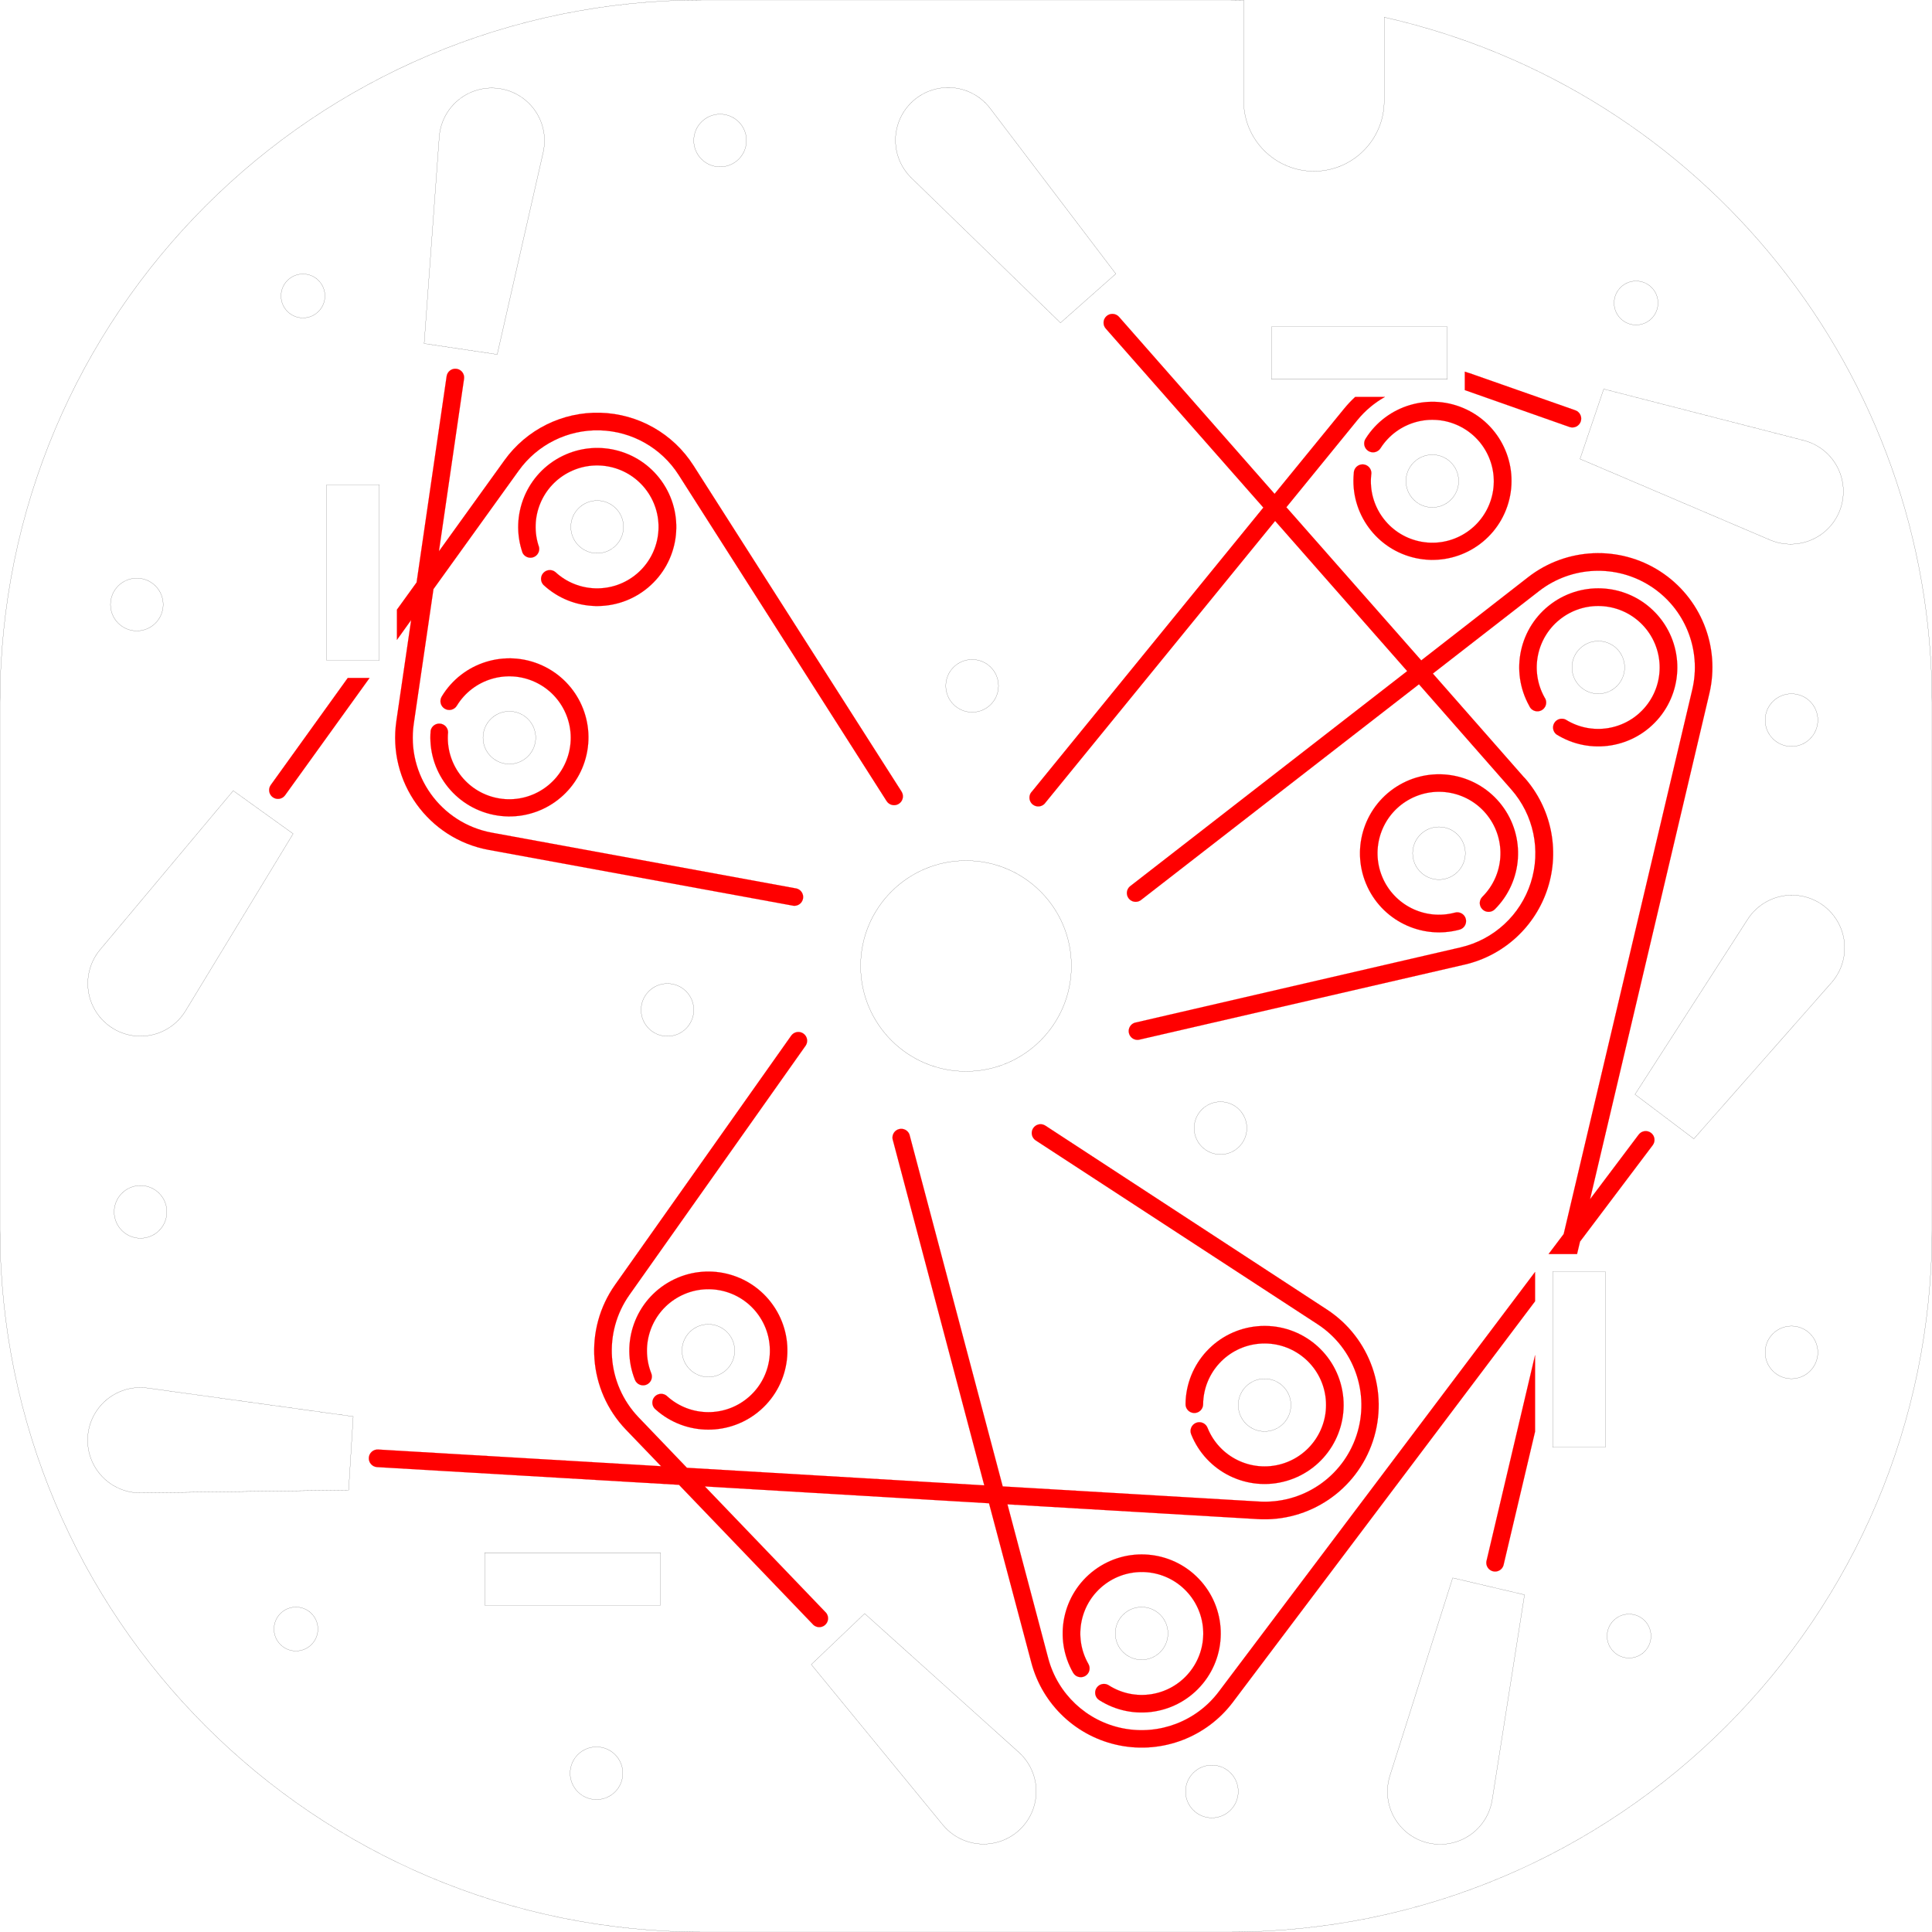
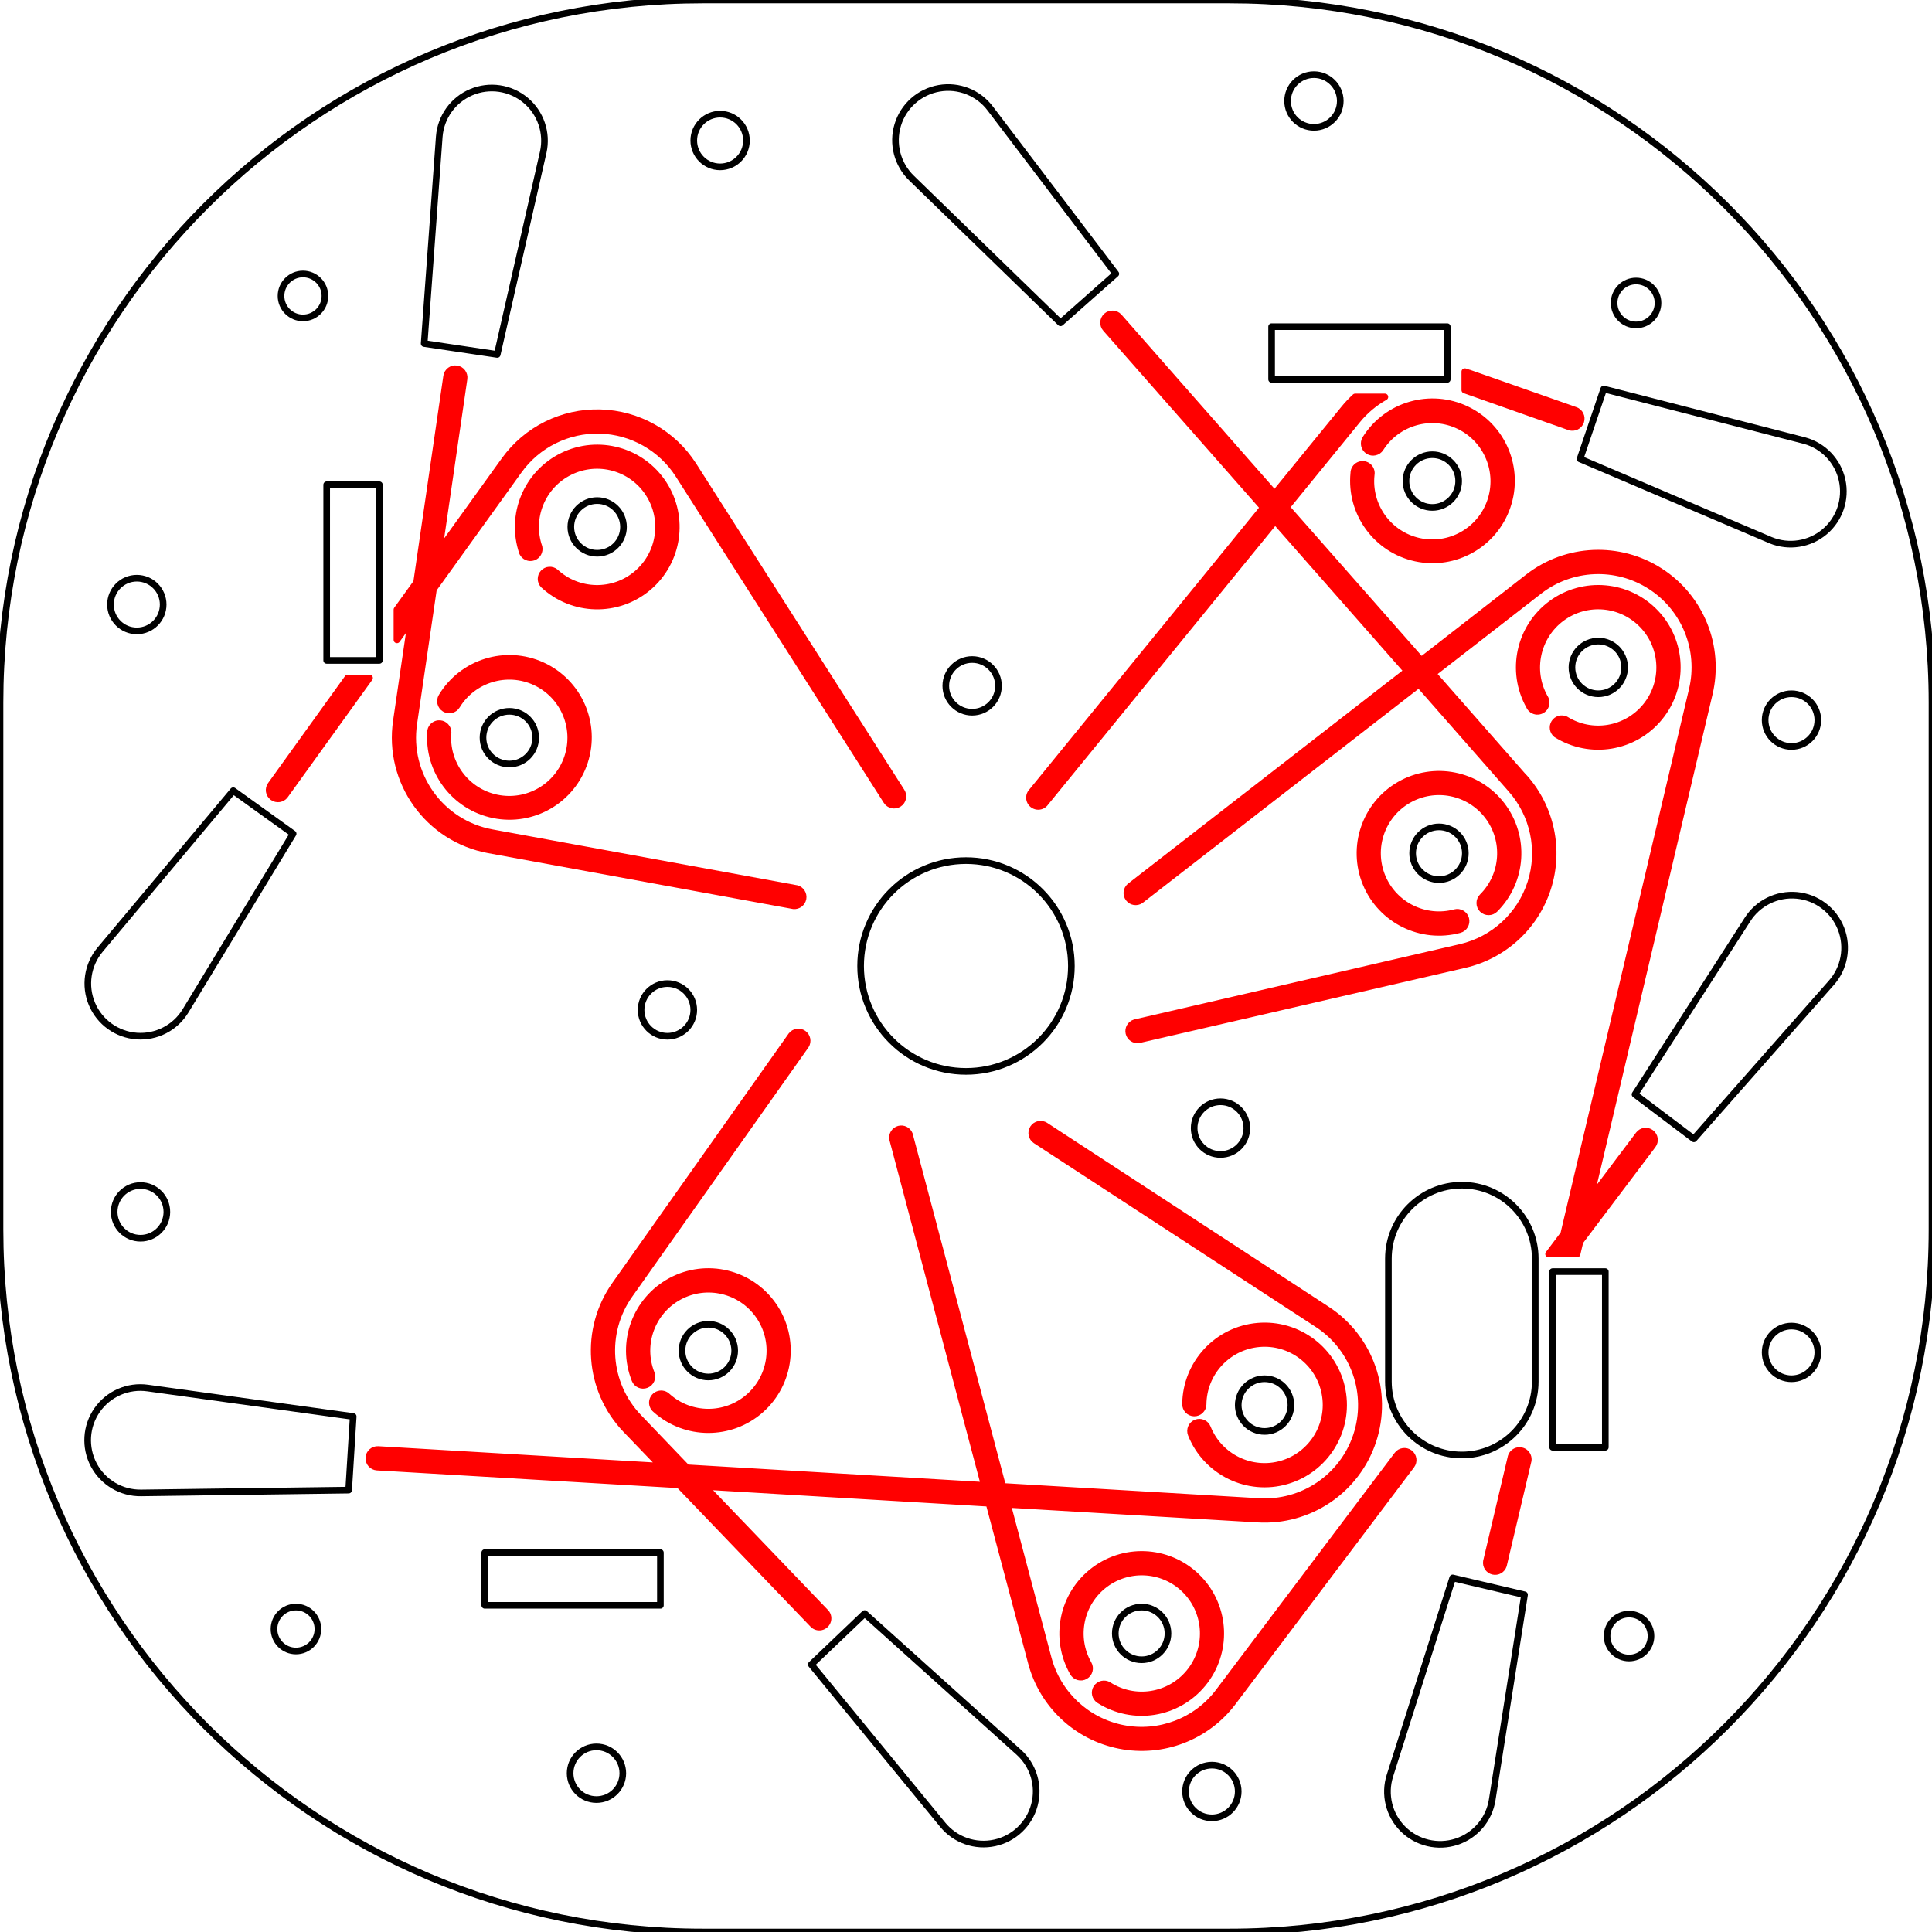
- <svg xmlns="http://www.w3.org/2000/svg" xmlns:ns1="http://www.shapertools.com/namespaces/shaper" ns1:fusionaddin="version:1.9.0" width="11cm" height="11cm" version="1.1" x="0cm" y="0cm" viewBox="0 0 11 11" enable-background="new 0 0 11 11" xml:space="preserve" id="svg50">
-   <defs id="defs50" />
-   <path d="M2.74,3.34 L1.74,3.34 1.74,3.64 2.74,3.64 2.74,3.405 2.74,3.34z" transform="matrix(1,0,0,-1,5.5,5.5)" stroke="rgb(100,100,100)" stroke-width="0.001cm" stroke-linecap="round" stroke-linejoin="round" fill="none" id="path1" style="stroke:#000000;stroke-width:0.026;stroke-dasharray:none;vector-effect:non-scaling-stroke;-inkscape-stroke:hairline" />
-   <path d="M2.864,3.376 A0.65,0.65 71.234 0,1 2.84,3.384 L2.84,3.279 3.436,3.069 A0.05,0.05 250.628 0,1 3.469,3.164 L2.865,3.376" transform="matrix(1,0,0,-1,5.5,5.5)" stroke="rgb(100,100,100)" stroke-width="0.001cm" stroke-linecap="round" stroke-linejoin="round" fill="none" id="path2" style="stroke:#ff0000;stroke-width:0.026;stroke-dasharray:none;vector-effect:non-scaling-stroke;-inkscape-stroke:hairline;fill:#ff0000" />
-   <path d="M3.34,-1.74 L3.64,-1.74 3.64,-2.74 3.34,-2.74 3.34,-1.74z" transform="matrix(1,0,0,-1,5.5,5.5)" stroke="rgb(100,100,100)" stroke-width="0.001cm" stroke-linecap="round" stroke-linejoin="round" fill="none" id="path3" style="stroke:#000000;stroke-width:0.026;stroke-dasharray:none;vector-effect:non-scaling-stroke;-inkscape-stroke:hairline" />
-   <path d="M3.24,-2.651 L3.06,-3.413 A0.05,0.05 346.709 0,0 2.963,-3.39 L3.24,-2.216 3.24,-2.651z" transform="matrix(1,0,0,-1,5.5,5.5)" stroke="rgb(100,100,100)" stroke-width="0.001cm" stroke-linecap="round" stroke-linejoin="round" fill="none" id="path4" style="stroke:#ff0000;stroke-width:0.026;stroke-dasharray:none;vector-effect:non-scaling-stroke;-inkscape-stroke:hairline;fill:#ff0000" />
-   <path d="M1.66,-3.149 L0.236,-3.065 0.468,-3.941 A0.55,0.55 194.839 0,1 1.439,-4.132 L3.24,-1.742 3.24,-1.909 1.519,-4.192 A0.65,0.65 322.921 0,0 0.372,-3.966 L0.131,-3.059 -1.487,-2.963 -0.802,-3.677 A0.05,0.05 43.805 1,0 -0.874,-3.746 L-1.634,-2.954 -3.353,-2.853 A0.05,0.05 266.622 1,0 -3.347,-2.753 L-1.736,-2.848 -1.937,-2.639 A0.65,0.65 223.681 0,0 -1.998,-1.815 L-0.994,-0.395 A0.05,0.05 144.736 0,0 -0.912,-0.452 L-1.916,-1.872 A0.55,0.55 144.736 0,1 -1.865,-2.569 L-1.589,-2.857 0.104,-2.957 -0.418,-0.985 A0.05,0.05 194.839 0,0 -0.322,-0.959 L0.209,-2.963 1.666,-3.049 A0.55,0.55 266.413 0,1 2.001,-2.039 L0.397,-0.993 A0.05,0.05 236.872 0,0 0.452,-0.909 L2.055,-1.956 A0.65,0.65 56.872 0,0 1.659,-3.149" transform="matrix(1,0,0,-1,5.5,5.5)" stroke="rgb(100,100,100)" stroke-width="0.001cm" stroke-linecap="round" stroke-linejoin="round" fill="none" id="path5" style="stroke:#ff0000;stroke-width:0.026;stroke-dasharray:none;vector-effect:non-scaling-stroke;-inkscape-stroke:hairline;fill:#ff0000" />
-   <path d="M1.299,-0.923 a0.15,0.15 0 1,1 0.3,0 a0.15,0.15 0 1,1 -0.3,0z" transform="matrix(1,0,0,-1,5.5,5.5)" stroke="rgb(100,100,100)" stroke-width="0.001cm" stroke-linecap="round" stroke-linejoin="round" fill="none" id="path6" style="stroke:#000000;stroke-width:0.026;stroke-dasharray:none;vector-effect:non-scaling-stroke;-inkscape-stroke:hairline" />
-   <path d="M-1.85,-0.25 a0.15,0.15 0 1,1 0.3,0 a0.15,0.15 0 1,1 -0.3,0z" transform="matrix(1,0,0,-1,5.5,5.5)" stroke="rgb(100,100,100)" stroke-width="0.001cm" stroke-linecap="round" stroke-linejoin="round" fill="none" id="path7" style="stroke:#000000;stroke-width:0.026;stroke-dasharray:none;vector-effect:non-scaling-stroke;-inkscape-stroke:hairline" />
-   <path d="M-0.115,1.595 a0.15,0.15 0 1,1 0.3,0 a0.15,0.15 0 1,1 -0.3,0z" transform="matrix(1,0,0,-1,5.5,5.5)" stroke="rgb(100,100,100)" stroke-width="0.001cm" stroke-linecap="round" stroke-linejoin="round" fill="none" id="path8" style="stroke:#000000;stroke-width:0.026;stroke-dasharray:none;vector-effect:non-scaling-stroke;-inkscape-stroke:hairline" />
-   <path d="M4.55,-2.2 a0.15,0.15 0 1,1 0.3,0 a0.15,0.15 0 1,1 -0.3,0z" transform="matrix(1,0,0,-1,5.5,5.5)" stroke="rgb(100,100,100)" stroke-width="0.001cm" stroke-linecap="round" stroke-linejoin="round" fill="none" id="path9" style="stroke:#000000;stroke-width:0.026;stroke-dasharray:none;vector-effect:non-scaling-stroke;-inkscape-stroke:hairline" />
-   <path d="M-2.254,-4.596 a0.15,0.15 0 1,1 0.3,0 a0.15,0.15 0 1,1 -0.3,0z" transform="matrix(1,0,0,-1,5.5,5.5)" stroke="rgb(100,100,100)" stroke-width="0.001cm" stroke-linecap="round" stroke-linejoin="round" fill="none" id="path10" style="stroke:#000000;stroke-width:0.026;stroke-dasharray:none;vector-effect:non-scaling-stroke;-inkscape-stroke:hairline" />
-   <path d="M-4.871,2.058 a0.15,0.15 0 1,1 0.3,0 a0.15,0.15 0 1,1 -0.3,0z" transform="matrix(1,0,0,-1,5.5,5.5)" stroke="rgb(100,100,100)" stroke-width="0.001cm" stroke-linecap="round" stroke-linejoin="round" fill="none" id="path11" style="stroke:#000000;stroke-width:0.026;stroke-dasharray:none;vector-effect:non-scaling-stroke;-inkscape-stroke:hairline" />
-   <path d="M-2.985,1.534 A0.05,0.05 148.699 1,1 -2.899,1.482 A0.35,0.35 148.699 1,0 -2.949,1.331 A0.05,0.05 354.941 0,1 -3.048,1.34 A0.45,0.45 174.941 1,1 -2.985,1.534z" transform="matrix(1,0,0,-1,5.5,5.5)" stroke="rgb(100,100,100)" stroke-width="0.001cm" stroke-linecap="round" stroke-linejoin="round" fill="none" id="path12" style="stroke:#ff0000;stroke-width:0.026;stroke-dasharray:none;vector-effect:non-scaling-stroke;-inkscape-stroke:hairline;fill:#ff0000" />
-   <path d="M1.25,-2.494 A0.05,0.05 179.299 1,1 1.35,-2.496 A0.35,0.35 179.299 1,0 1.375,-2.629 A0.05,0.05 21.581 0,1 1.282,-2.666 A0.45,0.45 201.581 1,1 1.25,-2.494z" transform="matrix(1,0,0,-1,5.5,5.5)" stroke="rgb(100,100,100)" stroke-width="0.001cm" stroke-linecap="round" stroke-linejoin="round" fill="none" id="path13" style="stroke:#ff0000;stroke-width:0.026;stroke-dasharray:none;vector-effect:non-scaling-stroke;-inkscape-stroke:hairline;fill:#ff0000" />
-   <path d="M0.759,-4.18 A0.05,0.05 237.581 0,0 0.812,-4.095 A0.35,0.35 237.581 1,1 0.697,-3.974 A0.05,0.05 29.899 0,0 0.61,-4.024 A0.45,0.45 209.899 1,0 0.759,-4.18z" transform="matrix(1,0,0,-1,5.5,5.5)" stroke="rgb(100,100,100)" stroke-width="0.001cm" stroke-linecap="round" stroke-linejoin="round" fill="none" id="path14" style="stroke:#ff0000;stroke-width:0.026;stroke-dasharray:none;vector-effect:non-scaling-stroke;-inkscape-stroke:hairline;fill:#ff0000" />
-   <path d="M2.81,0.207 A0.05,0.05 285.139 1,1 2.784,0.304 A0.35,0.35 285.139 1,0 2.94,0.394 A0.05,0.05 134.981 1,1 3.011,0.323 A0.45,0.45 314.981 1,1 2.81,0.207z" transform="matrix(1,0,0,-1,5.5,5.5)" stroke="rgb(100,100,100)" stroke-width="0.001cm" stroke-linecap="round" stroke-linejoin="round" fill="none" id="path15" style="stroke:#ff0000;stroke-width:0.026;stroke-dasharray:none;vector-effect:non-scaling-stroke;-inkscape-stroke:hairline;fill:#ff0000" />
-   <path d="M2.543,0.642 a0.15,0.15 0 1,1 0.3,0 a0.15,0.15 0 1,1 -0.3,0z" transform="matrix(1,0,0,-1,5.5,5.5)" stroke="rgb(100,100,100)" stroke-width="0.001cm" stroke-linecap="round" stroke-linejoin="round" fill="none" id="path16" style="stroke:#000000;stroke-width:0.026;stroke-dasharray:none;vector-effect:non-scaling-stroke;-inkscape-stroke:hairline" />
-   <path d="M-2.25,2.5 a0.15,0.15 0 1,1 0.3,0 a0.15,0.15 0 1,1 -0.3,0z" transform="matrix(1,0,0,-1,5.5,5.5)" stroke="rgb(100,100,100)" stroke-width="0.001cm" stroke-linecap="round" stroke-linejoin="round" fill="none" id="path17" style="stroke:#000000;stroke-width:0.026;stroke-dasharray:none;vector-effect:non-scaling-stroke;-inkscape-stroke:hairline" />
-   <path d="M-4.172,0.998 L-3.831,0.753 -4.444,-0.256 A0.3,0.3 328.721 1,0 -4.93,0.093 L-4.172,0.998z" transform="matrix(1,0,0,-1,5.5,5.5)" stroke="rgb(100,100,100)" stroke-width="0.001cm" stroke-linecap="round" stroke-linejoin="round" fill="none" id="path18" style="stroke:#000000;stroke-width:0.026;stroke-dasharray:none;vector-effect:non-scaling-stroke;-inkscape-stroke:hairline" />
-   <path d="M4.144,-0.984 L3.809,-0.731 4.448,0.262 A0.3,0.3 147.245 1,0 4.925,-0.098 L4.144,-0.984z" transform="matrix(1,0,0,-1,5.5,5.5)" stroke="rgb(100,100,100)" stroke-width="0.001cm" stroke-linecap="round" stroke-linejoin="round" fill="none" id="path19" style="stroke:#000000;stroke-width:0.026;stroke-dasharray:none;vector-effect:non-scaling-stroke;-inkscape-stroke:hairline" />
-   <path d="M2.771,-3.484 L3.18,-3.58 2.996,-4.747 A0.3,0.3 351.057 1,0 2.414,-4.609 L2.771,-3.484z" transform="matrix(1,0,0,-1,5.5,5.5)" stroke="rgb(100,100,100)" stroke-width="0.001cm" stroke-linecap="round" stroke-linejoin="round" fill="none" id="path20" style="stroke:#000000;stroke-width:0.026;stroke-dasharray:none;vector-effect:non-scaling-stroke;-inkscape-stroke:hairline" />
-   <path d="M0.538,3.662 L-0.309,4.485 A0.3,0.3 225.858 1,0 0.139,4.881 L0.853,3.941 0.538,3.662z" transform="matrix(1,0,0,-1,5.5,5.5)" stroke="rgb(100,100,100)" stroke-width="0.001cm" stroke-linecap="round" stroke-linejoin="round" fill="none" id="path21" style="stroke:#000000;stroke-width:0.026;stroke-dasharray:none;vector-effect:non-scaling-stroke;-inkscape-stroke:hairline" />
-   <path d="M-1.617,-2.19 a0.15,0.15 0 1,1 0.3,0 a0.15,0.15 0 1,1 -0.3,0z" transform="matrix(1,0,0,-1,5.5,5.5)" stroke="rgb(100,100,100)" stroke-width="0.001cm" stroke-linecap="round" stroke-linejoin="round" fill="none" id="path22" style="stroke:#000000;stroke-width:0.026;stroke-dasharray:none;vector-effect:non-scaling-stroke;-inkscape-stroke:hairline" />
-   <path d="M2.505,2.761 a0.15,0.15 0 1,1 0.3,0 a0.15,0.15 0 1,1 -0.3,0z" transform="matrix(1,0,0,-1,5.5,5.5)" stroke="rgb(100,100,100)" stroke-width="0.001cm" stroke-linecap="round" stroke-linejoin="round" fill="none" id="path23" style="stroke:#000000;stroke-width:0.026;stroke-dasharray:none;vector-effect:non-scaling-stroke;-inkscape-stroke:hairline" />
-   <path d="M1.55,-2.5 a0.15,0.15 0 1,1 0.3,0 a0.15,0.15 0 1,1 -0.3,0z" transform="matrix(1,0,0,-1,5.5,5.5)" stroke="rgb(100,100,100)" stroke-width="0.001cm" stroke-linecap="round" stroke-linejoin="round" fill="none" id="path24" style="stroke:#000000;stroke-width:0.026;stroke-dasharray:none;vector-effect:non-scaling-stroke;-inkscape-stroke:hairline" />
-   <path d="M-2.75,1.3 a0.15,0.15 0 1,1 0.3,0 a0.15,0.15 0 1,1 -0.3,0z" transform="matrix(1,0,0,-1,5.5,5.5)" stroke="rgb(100,100,100)" stroke-width="0.001cm" stroke-linecap="round" stroke-linejoin="round" fill="none" id="path25" style="stroke:#000000;stroke-width:0.026;stroke-dasharray:none;vector-effect:non-scaling-stroke;-inkscape-stroke:hairline" />
-   <path d="M-3.515,-2.984 L-4.696,-3 A0.3,0.3 270.784 1,0 -4.659,-2.403 L-3.489,-2.565 -3.515,-2.984z" transform="matrix(1,0,0,-1,5.5,5.5)" stroke="rgb(100,100,100)" stroke-width="0.001cm" stroke-linecap="round" stroke-linejoin="round" fill="none" id="path26" style="stroke:#000000;stroke-width:0.026;stroke-dasharray:none;vector-effect:non-scaling-stroke;-inkscape-stroke:hairline" />
-   <path d="M3.496,2.887 L3.631,3.285 4.775,2.991 A0.3,0.3 75.564 1,0 4.582,2.424 L3.496,2.887z" transform="matrix(1,0,0,-1,5.5,5.5)" stroke="rgb(100,100,100)" stroke-width="0.001cm" stroke-linecap="round" stroke-linejoin="round" fill="none" id="path27" style="stroke:#000000;stroke-width:0.026;stroke-dasharray:none;vector-effect:non-scaling-stroke;-inkscape-stroke:hairline" />
-   <path d="M-0.881,-3.977 L-0.577,-3.687 0.301,-4.477 A0.3,0.3 48 1,0 -0.132,-4.89 L-0.881,-3.977z" transform="matrix(1,0,0,-1,5.5,5.5)" stroke="rgb(100,100,100)" stroke-width="0.001cm" stroke-linecap="round" stroke-linejoin="round" fill="none" id="path28" style="stroke:#000000;stroke-width:0.026;stroke-dasharray:none;vector-effect:non-scaling-stroke;-inkscape-stroke:hairline" />
-   <path d="M-3.085,3.544 L-2.999,4.722 A0.3,0.3 175.855 1,0 -2.407,4.634 L-2.669,3.482 -3.085,3.544z" transform="matrix(1,0,0,-1,5.5,5.5)" stroke="rgb(100,100,100)" stroke-width="0.001cm" stroke-linecap="round" stroke-linejoin="round" fill="none" id="path29" style="stroke:#000000;stroke-width:0.026;stroke-dasharray:none;vector-effect:non-scaling-stroke;-inkscape-stroke:hairline" />
-   <path d="M0.85,-3.8 a0.15,0.15 0 1,1 0.3,0 a0.15,0.15 0 1,1 -0.3,0z" transform="matrix(1,0,0,-1,5.5,5.5)" stroke="rgb(100,100,100)" stroke-width="0.001cm" stroke-linecap="round" stroke-linejoin="round" fill="none" id="path30" style="stroke:#000000;stroke-width:0.026;stroke-dasharray:none;vector-effect:non-scaling-stroke;-inkscape-stroke:hairline" />
-   <path d="M3.45,1.7 a0.15,0.15 0 1,1 0.3,0 a0.15,0.15 0 1,1 -0.3,0z" transform="matrix(1,0,0,-1,5.5,5.5)" stroke="rgb(100,100,100)" stroke-width="0.001cm" stroke-linecap="round" stroke-linejoin="round" fill="none" id="path31" style="stroke:#000000;stroke-width:0.026;stroke-dasharray:none;vector-effect:non-scaling-stroke;-inkscape-stroke:hairline" />
-   <path d="M-1.767,-2.525 A0.05,0.05 228.221 1,0 -1.7,-2.451 A0.35,0.35 228.221 1,1 -1.792,-2.319 A0.05,0.05 21.619 1,0 -1.885,-2.356 A0.45,0.45 201.619 1,0 -1.767,-2.525z" transform="matrix(1,0,0,-1,5.5,5.5)" stroke="rgb(100,100,100)" stroke-width="0.001cm" stroke-linecap="round" stroke-linejoin="round" fill="none" id="path32" style="stroke:#ff0000;stroke-width:0.026;stroke-dasharray:none;vector-effect:non-scaling-stroke;-inkscape-stroke:hairline;fill:#ff0000" />
-   <path d="M3.361,1.319 A0.05,0.05 237.941 0,0 3.414,1.403 A0.35,0.35 237.941 1,1 3.294,1.529 A0.05,0.05 29.179 1,0 3.207,1.481 A0.45,0.45 209.179 1,0 3.361,1.319z" transform="matrix(1,0,0,-1,5.5,5.5)" stroke="rgb(100,100,100)" stroke-width="0.001cm" stroke-linecap="round" stroke-linejoin="round" fill="none" id="path33" style="stroke:#ff0000;stroke-width:0.026;stroke-dasharray:none;vector-effect:non-scaling-stroke;-inkscape-stroke:hairline;fill:#ff0000" />
-   <path d="M2.275,3.002 A0.05,0.05 147.619 0,1 2.36,2.948 A0.35,0.35 147.619 1,0 2.307,2.796 A0.05,0.05 354.221 1,1 2.208,2.806 A0.45,0.45 174.221 1,1 2.275,3.002z" transform="matrix(1,0,0,-1,5.5,5.5)" stroke="rgb(100,100,100)" stroke-width="0.001cm" stroke-linecap="round" stroke-linejoin="round" fill="none" id="path34" style="stroke:#ff0000;stroke-width:0.026;stroke-dasharray:none;vector-effect:non-scaling-stroke;-inkscape-stroke:hairline;fill:#ff0000" />
-   <path d="M-2.525,2.353 A0.05,0.05 199.099 0,1 -2.431,2.385 A0.35,0.35 199.099 1,0 -2.338,2.243 A0.05,0.05 47.141 0,1 -2.406,2.17 A0.45,0.45 227.141 1,1 -2.525,2.353z" transform="matrix(1,0,0,-1,5.5,5.5)" stroke="rgb(100,100,100)" stroke-width="0.001cm" stroke-linecap="round" stroke-linejoin="round" fill="none" id="path35" style="stroke:#ff0000;stroke-width:0.026;stroke-dasharray:none;vector-effect:non-scaling-stroke;-inkscape-stroke:hairline;fill:#ff0000" />
-   <path d="M-1.55,4.7 a0.15,0.15 0 1,1 0.3,0 a0.15,0.15 0 1,1 -0.3,0z" transform="matrix(1,0,0,-1,5.5,5.5)" stroke="rgb(100,100,100)" stroke-width="0.001cm" stroke-linecap="round" stroke-linejoin="round" fill="none" id="path36" style="stroke:#000000;stroke-width:0.026;stroke-dasharray:none;vector-effect:non-scaling-stroke;-inkscape-stroke:hairline" />
-   <path d="M4.55,1.4 a0.15,0.15 0 1,1 0.3,0 a0.15,0.15 0 1,1 -0.3,0z" transform="matrix(1,0,0,-1,5.5,5.5)" stroke="rgb(100,100,100)" stroke-width="0.001cm" stroke-linecap="round" stroke-linejoin="round" fill="none" id="path37" style="stroke:#000000;stroke-width:0.026;stroke-dasharray:none;vector-effect:non-scaling-stroke;-inkscape-stroke:hairline" />
-   <path d="M-4.85,-1.4 a0.15,0.15 0 1,1 0.3,0 a0.15,0.15 0 1,1 -0.3,0z" transform="matrix(1,0,0,-1,5.5,5.5)" stroke="rgb(100,100,100)" stroke-width="0.001cm" stroke-linecap="round" stroke-linejoin="round" fill="none" id="path38" style="stroke:#000000;stroke-width:0.026;stroke-dasharray:none;vector-effect:non-scaling-stroke;-inkscape-stroke:hairline" />
-   <path d="M1.25,-4.7 a0.15,0.15 0 1,1 0.3,0 a0.15,0.15 0 1,1 -0.3,0z" transform="matrix(1,0,0,-1,5.5,5.5)" stroke="rgb(100,100,100)" stroke-width="0.001cm" stroke-linecap="round" stroke-linejoin="round" fill="none" id="path39" style="stroke:#000000;stroke-width:0.026;stroke-dasharray:none;vector-effect:non-scaling-stroke;-inkscape-stroke:hairline" />
-   <path d="M-0.6,0 a0.6,0.6 0 1,1 1.2,0 a0.6,0.6 0 1,1 -1.2,0z" transform="matrix(1,0,0,-1,5.5,5.5)" stroke="rgb(100,100,100)" stroke-width="0.001cm" stroke-linecap="round" stroke-linejoin="round" fill="none" id="path40" style="stroke:#000000;stroke-width:0.026;stroke-dasharray:none;vector-effect:non-scaling-stroke;-inkscape-stroke:hairline" />
-   <path d="M3.65,-3.815 a0.125,0.125 0 1,1 0.25,0 a0.125,0.125 0 1,1 -0.25,0z" transform="matrix(1,0,0,-1,5.5,5.5)" stroke="rgb(100,100,100)" stroke-width="0.001cm" stroke-linecap="round" stroke-linejoin="round" fill="none" id="path41" style="stroke:#000000;stroke-width:0.026;stroke-dasharray:none;vector-effect:non-scaling-stroke;-inkscape-stroke:hairline" />
-   <path d="M-1.74,-3.34 L-1.74,-3.64 -2.74,-3.64 -2.74,-3.34 -1.74,-3.34z" transform="matrix(1,0,0,-1,5.5,5.5)" stroke="rgb(100,100,100)" stroke-width="0.001cm" stroke-linecap="round" stroke-linejoin="round" fill="none" id="path42" style="stroke:#000000;stroke-width:0.026;stroke-dasharray:none;vector-effect:non-scaling-stroke;-inkscape-stroke:hairline" />
-   <path d="M-3.94,-3.775 a0.125,0.125 0 1,1 0.25,0 a0.125,0.125 0 1,1 -0.25,0z" transform="matrix(1,0,0,-1,5.5,5.5)" stroke="rgb(100,100,100)" stroke-width="0.001cm" stroke-linecap="round" stroke-linejoin="round" fill="none" id="path43" style="stroke:#000000;stroke-width:0.026;stroke-dasharray:none;vector-effect:non-scaling-stroke;-inkscape-stroke:hairline" />
-   <path d="M3.69,3.775 a0.125,0.125 0 1,1 0.25,0 a0.125,0.125 0 1,1 -0.25,0z" transform="matrix(1,0,0,-1,5.5,5.5)" stroke="rgb(100,100,100)" stroke-width="0.001cm" stroke-linecap="round" stroke-linejoin="round" fill="none" id="path44" style="stroke:#000000;stroke-width:0.026;stroke-dasharray:none;vector-effect:non-scaling-stroke;-inkscape-stroke:hairline" />
-   <path d="M-3.9,3.815 a0.125,0.125 0 1,1 0.25,0 a0.125,0.125 0 1,1 -0.25,0z" transform="matrix(1,0,0,-1,5.5,5.5)" stroke="rgb(100,100,100)" stroke-width="0.001cm" stroke-linecap="round" stroke-linejoin="round" fill="none" id="path45" style="stroke:#000000;stroke-width:0.026;stroke-dasharray:none;vector-effect:non-scaling-stroke;-inkscape-stroke:hairline" />
-   <path d="M-3.144,1.381 A0.55,0.55 171.538 0,1 -2.699,0.759 L-0.964,0.441 A0.05,0.05 79.61 0,0 -0.982,0.343 L-2.717,0.661 A0.65,0.65 259.61 0,0 -3.243,1.396 L-3.159,1.97 -3.24,1.857 -3.24,2.029 -3.128,2.184 -2.957,3.358 A0.05,0.05 171.7 1,0 -2.858,3.343 L-3.001,2.361 -2.628,2.879 A0.65,0.65 144.381 0,0 -1.552,2.85 L-0.367,0.993 A0.05,0.05 32.539 0,0 -0.452,0.939 L-1.636,2.796 A0.55,0.55 32.539 0,1 -2.547,2.82 L-3.032,2.146 -3.144,1.381" transform="matrix(1,0,0,-1,5.5,5.5)" stroke="rgb(100,100,100)" stroke-width="0.001cm" stroke-linecap="round" stroke-linejoin="round" fill="none" id="path46" style="stroke:#ff0000;stroke-width:0.026;stroke-dasharray:none;vector-effect:non-scaling-stroke;-inkscape-stroke:hairline;fill:#ff0000" />
-   <path d="M2.381,5.402 L2.381,4.925 A0.4,0.4 0 0,0 1.581,4.925 L1.581,5.499 A4,4 88.845 0,1 1.5,5.5 L-1.5,5.5 A4,4 90 0,1 -5.5,1.5 L-5.5,-1.5 A4,4 180 0,1 -1.5,-5.5 L1.5,-5.5 A4,4 270 0,1 5.5,-1.5 L5.5,1.5 A4,4 0 0,1 2.381,5.402z" transform="matrix(1,0,0,-1,5.5,5.5)" stroke="rgb(100,100,100)" stroke-width="0.001cm" stroke-linecap="round" stroke-linejoin="round" fill="none" id="path47" style="stroke:#000000;stroke-width:0.026;stroke-dasharray:none;vector-effect:non-scaling-stroke;-inkscape-stroke:hairline" />
-   <path d="M-3.52,1.64 L-3.396,1.64 -3.877,0.972 A0.05,0.05 324.262 0,0 -3.958,1.031 L-3.52,1.64z" transform="matrix(1,0,0,-1,5.5,5.5)" stroke="rgb(100,100,100)" stroke-width="0.001cm" stroke-linecap="round" stroke-linejoin="round" fill="none" id="path48" style="stroke:#ff0000;stroke-width:0.026;stroke-dasharray:none;vector-effect:non-scaling-stroke;-inkscape-stroke:hairline;fill:#ff0000" />
-   <path d="M-3.34,1.74 L-3.64,1.74 -3.64,2.74 -3.34,2.74 -3.34,1.89 -3.34,1.74z" transform="matrix(1,0,0,-1,5.5,5.5)" stroke="rgb(100,100,100)" stroke-width="0.001cm" stroke-linecap="round" stroke-linejoin="round" fill="none" id="path49" style="stroke:#000000;stroke-width:0.026;stroke-dasharray:none;vector-effect:non-scaling-stroke;-inkscape-stroke:hairline" />
-   <path d="M3.179,1.073 A0.65,0.65 41.543 0,0 2.839,0.008 L0.984,-0.42 A0.05,0.05 283.003 0,0 0.961,-0.323 L2.816,0.106 A0.55,0.55 283.003 0,1 3.104,1.006 L2.579,1.604 0.994,0.374 A0.05,0.05 307.813 0,0 0.933,0.453 L2.512,1.679 1.76,2.534 0.453,0.931 A0.05,0.05 320.8 1,0 0.376,0.994 L1.693,2.61 0.796,3.629 A0.05,0.05 221.353 0,0 0.871,3.696 L1.757,2.688 2.152,3.172 A0.65,0.65 140.8 0,0 2.216,3.24 L2.385,3.24 A0.55,0.55 119.441 0,1 2.229,3.109 L1.824,2.612 2.592,1.74 3.201,2.214 A0.65,0.65 127.813 0,0 4.232,1.55 L3.553,-1.328 3.83,-0.96 A0.05,0.05 142.988 1,0 3.91,-1.02 L3.496,-1.569 3.479,-1.64 3.317,-1.64 3.403,-1.526 4.135,1.573 A0.55,0.55 346.668 0,1 3.263,2.135 L2.658,1.665 3.179,1.072" transform="matrix(1,0,0,-1,5.5,5.5)" stroke="rgb(100,100,100)" stroke-width="0.001cm" stroke-linecap="round" stroke-linejoin="round" fill="none" id="path50" style="stroke:#ff0000;stroke-width:0.026;stroke-dasharray:none;vector-effect:non-scaling-stroke;-inkscape-stroke:hairline;fill:#ff0000" />
+ <svg xmlns="http://www.w3.org/2000/svg" xmlns:ns1="http://www.shapertools.com/namespaces/shaper" ns1:fusionaddin="version:1.9.0" width="11cm" height="11cm" version="1.1" x="0cm" y="0cm" viewBox="0 0 11 11" enable-background="new 0 0 11 11" xml:space="preserve" id="svg52">
+   <defs id="defs52" />
+   <path d="M3.241,-2.366 L3.241,-1.666 A0.418,0.418 0 0,1 2.405,-1.666 L2.405,-2.366 A0.418,0.418 180 0,1 3.241,-2.366z" transform="matrix(1,0,0,-1,5.5,5.5)" stroke="rgb(100,100,100)" stroke-width="0.001cm" stroke-linecap="round" stroke-linejoin="round" fill="none" id="path1" style="stroke:#000000" />
+   <path d="M3.102,-2.801 A0.05,0.05 166.709 1,0 3.199,-2.824 L3.06,-3.413 A0.05,0.05 346.709 0,0 2.963,-3.39 L3.102,-2.801z" transform="matrix(1,0,0,-1,5.5,5.5)" stroke="rgb(100,100,100)" stroke-width="0.001cm" stroke-linecap="round" stroke-linejoin="round" fill="none" id="path2" style="stroke:#ff0000;fill:#ff0000" />
+   <path d="M-3.34,1.74 L-3.64,1.74 -3.64,2.74 -3.34,2.74 -3.34,1.89 -3.34,1.74z" transform="matrix(1,0,0,-1,5.5,5.5)" stroke="rgb(100,100,100)" stroke-width="0.001cm" stroke-linecap="round" stroke-linejoin="round" fill="none" id="path3" style="stroke:#000000" />
+   <path d="M-3.52,1.64 L-3.396,1.64 -3.877,0.972 A0.05,0.05 324.262 0,0 -3.958,1.031 L-3.52,1.64z" transform="matrix(1,0,0,-1,5.5,5.5)" stroke="rgb(100,100,100)" stroke-width="0.001cm" stroke-linecap="round" stroke-linejoin="round" fill="none" id="path4" style="stroke:#ff0000;fill:#ff0000" />
+   <path d="M2.865,3.376 L3.469,3.164 A0.05,0.05 70.628 0,0 3.436,3.069 L2.84,3.279 2.84,3.384 A0.65,0.65 73.491 0,0 2.864,3.376" transform="matrix(1,0,0,-1,5.5,5.5)" stroke="rgb(100,100,100)" stroke-width="0.001cm" stroke-linecap="round" stroke-linejoin="round" fill="none" id="path5" style="stroke:#ff0000;fill:#ff0000" />
+   <path d="M1.299,-0.923 a0.15,0.15 0 1,1 0.3,0 a0.15,0.15 0 1,1 -0.3,0z" transform="matrix(1,0,0,-1,5.5,5.5)" stroke="rgb(100,100,100)" stroke-width="0.001cm" stroke-linecap="round" stroke-linejoin="round" fill="none" id="path6" style="stroke:#000000" />
+   <path d="M-1.85,-0.25 a0.15,0.15 0 1,1 0.3,0 a0.15,0.15 0 1,1 -0.3,0z" transform="matrix(1,0,0,-1,5.5,5.5)" stroke="rgb(100,100,100)" stroke-width="0.001cm" stroke-linecap="round" stroke-linejoin="round" fill="none" id="path7" style="stroke:#000000" />
+   <path d="M-0.115,1.595 a0.15,0.15 0 1,1 0.3,0 a0.15,0.15 0 1,1 -0.3,0z" transform="matrix(1,0,0,-1,5.5,5.5)" stroke="rgb(100,100,100)" stroke-width="0.001cm" stroke-linecap="round" stroke-linejoin="round" fill="none" id="path8" style="stroke:#000000" />
+   <path d="M4.55,-2.2 a0.15,0.15 0 1,1 0.3,0 a0.15,0.15 0 1,1 -0.3,0z" transform="matrix(1,0,0,-1,5.5,5.5)" stroke="rgb(100,100,100)" stroke-width="0.001cm" stroke-linecap="round" stroke-linejoin="round" fill="none" id="path9" style="stroke:#000000" />
+   <path d="M1.831,4.925 a0.15,0.15 0 1,1 0.3,0 a0.15,0.15 0 1,1 -0.3,0z" transform="matrix(1,0,0,-1,5.5,5.5)" stroke="rgb(100,100,100)" stroke-width="0.001cm" stroke-linecap="round" stroke-linejoin="round" fill="none" id="path10" style="stroke:#000000" />
+   <path d="M-2.254,-4.596 a0.15,0.15 0 1,1 0.3,0 a0.15,0.15 0 1,1 -0.3,0z" transform="matrix(1,0,0,-1,5.5,5.5)" stroke="rgb(100,100,100)" stroke-width="0.001cm" stroke-linecap="round" stroke-linejoin="round" fill="none" id="path11" style="stroke:#000000" />
+   <path d="M-4.871,2.058 a0.15,0.15 0 1,1 0.3,0 a0.15,0.15 0 1,1 -0.3,0z" transform="matrix(1,0,0,-1,5.5,5.5)" stroke="rgb(100,100,100)" stroke-width="0.001cm" stroke-linecap="round" stroke-linejoin="round" fill="none" id="path12" style="stroke:#000000" />
+   <path d="M-2.985,1.534 A0.05,0.05 148.699 1,1 -2.899,1.482 A0.35,0.35 148.699 1,0 -2.949,1.331 A0.05,0.05 354.941 0,1 -3.048,1.34 A0.45,0.45 174.941 1,1 -2.985,1.534z" transform="matrix(1,0,0,-1,5.5,5.5)" stroke="rgb(100,100,100)" stroke-width="0.001cm" stroke-linecap="round" stroke-linejoin="round" fill="none" id="path13" style="stroke:#ff0000;fill:#ff0000" />
+   <path d="M1.25,-2.494 A0.05,0.05 179.299 1,1 1.35,-2.496 A0.35,0.35 179.299 1,0 1.375,-2.629 A0.05,0.05 21.581 0,1 1.282,-2.666 A0.45,0.45 201.581 1,1 1.25,-2.494z" transform="matrix(1,0,0,-1,5.5,5.5)" stroke="rgb(100,100,100)" stroke-width="0.001cm" stroke-linecap="round" stroke-linejoin="round" fill="none" id="path14" style="stroke:#ff0000;fill:#ff0000" />
+   <path d="M0.759,-4.18 A0.05,0.05 237.581 0,0 0.812,-4.095 A0.35,0.35 237.581 1,1 0.697,-3.974 A0.05,0.05 29.899 0,0 0.61,-4.024 A0.45,0.45 209.899 1,0 0.759,-4.18z" transform="matrix(1,0,0,-1,5.5,5.5)" stroke="rgb(100,100,100)" stroke-width="0.001cm" stroke-linecap="round" stroke-linejoin="round" fill="none" id="path15" style="stroke:#ff0000;fill:#ff0000" />
+   <path d="M2.81,0.207 A0.05,0.05 285.139 1,1 2.784,0.304 A0.35,0.35 285.139 1,0 2.94,0.394 A0.05,0.05 134.981 1,1 3.011,0.323 A0.45,0.45 314.981 1,1 2.81,0.207z" transform="matrix(1,0,0,-1,5.5,5.5)" stroke="rgb(100,100,100)" stroke-width="0.001cm" stroke-linecap="round" stroke-linejoin="round" fill="none" id="path16" style="stroke:#ff0000;fill:#ff0000" />
+   <path d="M2.543,0.642 a0.15,0.15 0 1,1 0.3,0 a0.15,0.15 0 1,1 -0.3,0z" transform="matrix(1,0,0,-1,5.5,5.5)" stroke="rgb(100,100,100)" stroke-width="0.001cm" stroke-linecap="round" stroke-linejoin="round" fill="none" id="path17" style="stroke:#000000" />
+   <path d="M-2.25,2.5 a0.15,0.15 0 1,1 0.3,0 a0.15,0.15 0 1,1 -0.3,0z" transform="matrix(1,0,0,-1,5.5,5.5)" stroke="rgb(100,100,100)" stroke-width="0.001cm" stroke-linecap="round" stroke-linejoin="round" fill="none" id="path18" style="stroke:#000000" />
+   <path d="M-4.172,0.998 L-3.831,0.753 -4.444,-0.256 A0.3,0.3 328.721 1,0 -4.93,0.093 L-4.172,0.998z" transform="matrix(1,0,0,-1,5.5,5.5)" stroke="rgb(100,100,100)" stroke-width="0.001cm" stroke-linecap="round" stroke-linejoin="round" fill="none" id="path19" style="stroke:#000000" />
+   <path d="M4.144,-0.984 L3.809,-0.731 4.448,0.262 A0.3,0.3 147.245 1,0 4.925,-0.098 L4.144,-0.984z" transform="matrix(1,0,0,-1,5.5,5.5)" stroke="rgb(100,100,100)" stroke-width="0.001cm" stroke-linecap="round" stroke-linejoin="round" fill="none" id="path20" style="stroke:#000000" />
+   <path d="M2.771,-3.484 L3.18,-3.58 2.996,-4.747 A0.3,0.3 351.057 1,0 2.414,-4.609 L2.771,-3.484z" transform="matrix(1,0,0,-1,5.5,5.5)" stroke="rgb(100,100,100)" stroke-width="0.001cm" stroke-linecap="round" stroke-linejoin="round" fill="none" id="path21" style="stroke:#000000" />
+   <path d="M0.538,3.662 L-0.309,4.485 A0.3,0.3 225.858 1,0 0.139,4.881 L0.853,3.941 0.538,3.662z" transform="matrix(1,0,0,-1,5.5,5.5)" stroke="rgb(100,100,100)" stroke-width="0.001cm" stroke-linecap="round" stroke-linejoin="round" fill="none" id="path22" style="stroke:#000000" />
+   <path d="M-1.617,-2.19 a0.15,0.15 0 1,1 0.3,0 a0.15,0.15 0 1,1 -0.3,0z" transform="matrix(1,0,0,-1,5.5,5.5)" stroke="rgb(100,100,100)" stroke-width="0.001cm" stroke-linecap="round" stroke-linejoin="round" fill="none" id="path23" style="stroke:#000000" />
+   <path d="M2.505,2.761 a0.15,0.15 0 1,1 0.3,0 a0.15,0.15 0 1,1 -0.3,0z" transform="matrix(1,0,0,-1,5.5,5.5)" stroke="rgb(100,100,100)" stroke-width="0.001cm" stroke-linecap="round" stroke-linejoin="round" fill="none" id="path24" style="stroke:#000000" />
+   <path d="M1.55,-2.5 a0.15,0.15 0 1,1 0.3,0 a0.15,0.15 0 1,1 -0.3,0z" transform="matrix(1,0,0,-1,5.5,5.5)" stroke="rgb(100,100,100)" stroke-width="0.001cm" stroke-linecap="round" stroke-linejoin="round" fill="none" id="path25" style="stroke:#000000" />
+   <path d="M-2.75,1.3 a0.15,0.15 0 1,1 0.3,0 a0.15,0.15 0 1,1 -0.3,0z" transform="matrix(1,0,0,-1,5.5,5.5)" stroke="rgb(100,100,100)" stroke-width="0.001cm" stroke-linecap="round" stroke-linejoin="round" fill="none" id="path26" style="stroke:#000000" />
+   <path d="M-3.515,-2.984 L-4.696,-3 A0.3,0.3 270.784 1,0 -4.659,-2.403 L-3.489,-2.565 -3.515,-2.984z" transform="matrix(1,0,0,-1,5.5,5.5)" stroke="rgb(100,100,100)" stroke-width="0.001cm" stroke-linecap="round" stroke-linejoin="round" fill="none" id="path27" style="stroke:#000000" />
+   <path d="M3.496,2.887 L3.631,3.285 4.775,2.991 A0.3,0.3 75.564 1,0 4.582,2.424 L3.496,2.887z" transform="matrix(1,0,0,-1,5.5,5.5)" stroke="rgb(100,100,100)" stroke-width="0.001cm" stroke-linecap="round" stroke-linejoin="round" fill="none" id="path28" style="stroke:#000000" />
+   <path d="M-0.881,-3.977 L-0.577,-3.687 0.301,-4.477 A0.3,0.3 48 1,0 -0.132,-4.89 L-0.881,-3.977z" transform="matrix(1,0,0,-1,5.5,5.5)" stroke="rgb(100,100,100)" stroke-width="0.001cm" stroke-linecap="round" stroke-linejoin="round" fill="none" id="path29" style="stroke:#000000" />
+   <path d="M-3.085,3.544 L-2.999,4.722 A0.3,0.3 175.855 1,0 -2.407,4.634 L-2.669,3.482 -3.085,3.544z" transform="matrix(1,0,0,-1,5.5,5.5)" stroke="rgb(100,100,100)" stroke-width="0.001cm" stroke-linecap="round" stroke-linejoin="round" fill="none" id="path30" style="stroke:#000000" />
+   <path d="M0.85,-3.8 a0.15,0.15 0 1,1 0.3,0 a0.15,0.15 0 1,1 -0.3,0z" transform="matrix(1,0,0,-1,5.5,5.5)" stroke="rgb(100,100,100)" stroke-width="0.001cm" stroke-linecap="round" stroke-linejoin="round" fill="none" id="path31" style="stroke:#000000" />
+   <path d="M3.45,1.7 a0.15,0.15 0 1,1 0.3,0 a0.15,0.15 0 1,1 -0.3,0z" transform="matrix(1,0,0,-1,5.5,5.5)" stroke="rgb(100,100,100)" stroke-width="0.001cm" stroke-linecap="round" stroke-linejoin="round" fill="none" id="path32" style="stroke:#000000" />
+   <path d="M5.5,1.5 A4,4 0 0,1 1.5,5.5 L-1.5,5.5 A4,4 90 0,1 -5.5,1.5 L-5.5,-1.5 A4,4 180 0,1 -1.5,-5.5 L1.5,-5.5 A4,4 270 0,1 5.5,-1.5 L5.5,1.5z" transform="matrix(1,0,0,-1,5.5,5.5)" stroke="rgb(100,100,100)" stroke-width="0.001cm" stroke-linecap="round" stroke-linejoin="round" fill="none" id="path33" style="stroke:#000000" />
+   <path d="M-1.767,-2.525 A0.05,0.05 228.221 1,0 -1.7,-2.451 A0.35,0.35 228.221 1,1 -1.792,-2.319 A0.05,0.05 21.619 1,0 -1.885,-2.356 A0.45,0.45 201.619 1,0 -1.767,-2.525z" transform="matrix(1,0,0,-1,5.5,5.5)" stroke="rgb(100,100,100)" stroke-width="0.001cm" stroke-linecap="round" stroke-linejoin="round" fill="none" id="path34" style="stroke:#ff0000;fill:#ff0000" />
+   <path d="M3.361,1.319 A0.05,0.05 237.941 0,0 3.414,1.403 A0.35,0.35 237.941 1,1 3.294,1.529 A0.05,0.05 29.179 1,0 3.207,1.481 A0.45,0.45 209.179 1,0 3.361,1.319z" transform="matrix(1,0,0,-1,5.5,5.5)" stroke="rgb(100,100,100)" stroke-width="0.001cm" stroke-linecap="round" stroke-linejoin="round" fill="none" id="path35" style="stroke:#ff0000;fill:#ff0000" />
+   <path d="M2.275,3.002 A0.05,0.05 147.619 0,1 2.36,2.948 A0.35,0.35 147.619 1,0 2.307,2.796 A0.05,0.05 354.221 1,1 2.208,2.806 A0.45,0.45 174.221 1,1 2.275,3.002z" transform="matrix(1,0,0,-1,5.5,5.5)" stroke="rgb(100,100,100)" stroke-width="0.001cm" stroke-linecap="round" stroke-linejoin="round" fill="none" id="path36" style="stroke:#ff0000;fill:#ff0000" />
+   <path d="M-2.525,2.353 A0.05,0.05 199.099 0,1 -2.431,2.385 A0.35,0.35 199.099 1,0 -2.338,2.243 A0.05,0.05 47.141 0,1 -2.406,2.17 A0.45,0.45 227.141 1,1 -2.525,2.353z" transform="matrix(1,0,0,-1,5.5,5.5)" stroke="rgb(100,100,100)" stroke-width="0.001cm" stroke-linecap="round" stroke-linejoin="round" fill="none" id="path37" style="stroke:#ff0000;fill:#ff0000" />
+   <path d="M-1.55,4.7 a0.15,0.15 0 1,1 0.3,0 a0.15,0.15 0 1,1 -0.3,0z" transform="matrix(1,0,0,-1,5.5,5.5)" stroke="rgb(100,100,100)" stroke-width="0.001cm" stroke-linecap="round" stroke-linejoin="round" fill="none" id="path38" style="stroke:#000000" />
+   <path d="M4.55,1.4 a0.15,0.15 0 1,1 0.3,0 a0.15,0.15 0 1,1 -0.3,0z" transform="matrix(1,0,0,-1,5.5,5.5)" stroke="rgb(100,100,100)" stroke-width="0.001cm" stroke-linecap="round" stroke-linejoin="round" fill="none" id="path39" style="stroke:#000000" />
+   <path d="M-4.85,-1.4 a0.15,0.15 0 1,1 0.3,0 a0.15,0.15 0 1,1 -0.3,0z" transform="matrix(1,0,0,-1,5.5,5.5)" stroke="rgb(100,100,100)" stroke-width="0.001cm" stroke-linecap="round" stroke-linejoin="round" fill="none" id="path40" style="stroke:#000000" />
+   <path d="M1.25,-4.7 a0.15,0.15 0 1,1 0.3,0 a0.15,0.15 0 1,1 -0.3,0z" transform="matrix(1,0,0,-1,5.5,5.5)" stroke="rgb(100,100,100)" stroke-width="0.001cm" stroke-linecap="round" stroke-linejoin="round" fill="none" id="path41" style="stroke:#000000" />
+   <path d="M-0.6,0 a0.6,0.6 0 1,1 1.2,0 a0.6,0.6 0 1,1 -1.2,0z" transform="matrix(1,0,0,-1,5.5,5.5)" stroke="rgb(100,100,100)" stroke-width="0.001cm" stroke-linecap="round" stroke-linejoin="round" fill="none" id="path42" style="stroke:#000000" />
+   <path d="M3.65,-3.815 a0.125,0.125 0 1,1 0.25,0 a0.125,0.125 0 1,1 -0.25,0z" transform="matrix(1,0,0,-1,5.5,5.5)" stroke="rgb(100,100,100)" stroke-width="0.001cm" stroke-linecap="round" stroke-linejoin="round" fill="none" id="path43" style="stroke:#000000" />
+   <path d="M-1.74,-3.34 L-1.74,-3.64 -2.74,-3.64 -2.74,-3.34 -1.74,-3.34z" transform="matrix(1,0,0,-1,5.5,5.5)" stroke="rgb(100,100,100)" stroke-width="0.001cm" stroke-linecap="round" stroke-linejoin="round" fill="none" id="path44" style="stroke:#000000" />
+   <path d="M-3.94,-3.775 a0.125,0.125 0 1,1 0.25,0 a0.125,0.125 0 1,1 -0.25,0z" transform="matrix(1,0,0,-1,5.5,5.5)" stroke="rgb(100,100,100)" stroke-width="0.001cm" stroke-linecap="round" stroke-linejoin="round" fill="none" id="path45" style="stroke:#000000" />
+   <path d="M3.69,3.775 a0.125,0.125 0 1,1 0.25,0 a0.125,0.125 0 1,1 -0.25,0z" transform="matrix(1,0,0,-1,5.5,5.5)" stroke="rgb(100,100,100)" stroke-width="0.001cm" stroke-linecap="round" stroke-linejoin="round" fill="none" id="path46" style="stroke:#000000" />
+   <path d="M-3.9,3.815 a0.125,0.125 0 1,1 0.25,0 a0.125,0.125 0 1,1 -0.25,0z" transform="matrix(1,0,0,-1,5.5,5.5)" stroke="rgb(100,100,100)" stroke-width="0.001cm" stroke-linecap="round" stroke-linejoin="round" fill="none" id="path47" style="stroke:#000000" />
+   <path d="M-3.144,1.381 A0.55,0.55 171.538 0,1 -2.699,0.759 L-0.964,0.441 A0.05,0.05 79.61 0,0 -0.982,0.343 L-2.717,0.661 A0.65,0.65 259.61 0,0 -3.243,1.396 L-3.159,1.97 -3.24,1.857 -3.24,2.029 -3.128,2.184 -2.957,3.358 A0.05,0.05 171.7 1,0 -2.858,3.343 L-3.001,2.361 -2.628,2.879 A0.65,0.65 144.381 0,0 -1.552,2.85 L-0.367,0.993 A0.05,0.05 32.539 0,0 -0.452,0.939 L-1.636,2.796 A0.55,0.55 32.539 0,1 -2.547,2.82 L-3.032,2.146 -3.144,1.381" transform="matrix(1,0,0,-1,5.5,5.5)" stroke="rgb(100,100,100)" stroke-width="0.001cm" stroke-linecap="round" stroke-linejoin="round" fill="none" id="path48" style="stroke:#ff0000;fill:#ff0000" />
+   <path d="M3.34,-2.74 L3.34,-1.74 3.64,-1.74 3.64,-2.74 3.34,-2.74z" transform="matrix(1,0,0,-1,5.5,5.5)" stroke="rgb(100,100,100)" stroke-width="0.001cm" stroke-linecap="round" stroke-linejoin="round" fill="none" id="path49" style="stroke:#000000" />
+   <path d="M3.179,1.073 A0.65,0.65 41.543 0,0 2.839,0.008 L0.984,-0.42 A0.05,0.05 283.003 0,0 0.961,-0.323 L2.816,0.106 A0.55,0.55 283.003 0,1 3.104,1.006 L2.579,1.604 0.994,0.374 A0.05,0.05 307.813 0,0 0.933,0.453 L2.512,1.679 1.76,2.534 0.453,0.931 A0.05,0.05 320.8 1,0 0.376,0.994 L1.693,2.61 0.796,3.629 A0.05,0.05 221.353 0,0 0.871,3.696 L1.757,2.688 2.152,3.172 A0.65,0.65 140.8 0,0 2.216,3.24 L2.385,3.24 A0.55,0.55 119.441 0,1 2.229,3.109 L1.824,2.612 2.592,1.74 3.201,2.214 A0.65,0.65 127.813 0,0 4.232,1.55 L3.553,-1.328 3.83,-0.96 A0.05,0.05 142.988 1,0 3.91,-1.02 L3.496,-1.569 3.479,-1.64 3.317,-1.64 3.403,-1.526 4.135,1.573 A0.55,0.55 346.668 0,1 3.263,2.135 L2.658,1.665 3.179,1.072" transform="matrix(1,0,0,-1,5.5,5.5)" stroke="rgb(100,100,100)" stroke-width="0.001cm" stroke-linecap="round" stroke-linejoin="round" fill="none" id="path50" style="stroke:#ff0000;fill:#ff0000" />
+   <path d="M2.74,3.34 L1.74,3.34 1.74,3.64 2.74,3.64 2.74,3.405 2.74,3.34z" transform="matrix(1,0,0,-1,5.5,5.5)" stroke="rgb(100,100,100)" stroke-width="0.001cm" stroke-linecap="round" stroke-linejoin="round" fill="none" id="path51" style="stroke:#000000" />
+   <path d="M1.66,-3.149 L0.236,-3.065 0.468,-3.941 A0.55,0.55 194.839 0,1 1.439,-4.132 L2.456,-2.783 A0.05,0.05 142.988 1,0 2.536,-2.843 L1.519,-4.192 A0.65,0.65 322.921 0,0 0.372,-3.966 L0.131,-3.059 -1.487,-2.963 -0.802,-3.677 A0.05,0.05 43.805 1,0 -0.874,-3.746 L-1.634,-2.954 -3.353,-2.853 A0.05,0.05 266.622 0,0 -3.347,-2.753 L-1.736,-2.848 -1.937,-2.639 A0.65,0.65 223.681 0,0 -1.998,-1.815 L-0.994,-0.395 A0.05,0.05 144.736 0,0 -0.912,-0.452 L-1.916,-1.872 A0.55,0.55 144.736 0,1 -1.865,-2.569 L-1.589,-2.857 0.104,-2.957 -0.418,-0.985 A0.05,0.05 194.839 0,0 -0.322,-0.959 L0.209,-2.963 1.666,-3.049 A0.55,0.55 266.413 0,1 2.001,-2.039 L0.397,-0.993 A0.05,0.05 236.872 0,0 0.452,-0.909 L2.055,-1.956 A0.65,0.65 56.872 0,0 1.659,-3.149" transform="matrix(1,0,0,-1,5.5,5.5)" stroke="rgb(100,100,100)" stroke-width="0.001cm" stroke-linecap="round" stroke-linejoin="round" fill="none" id="path52" style="stroke:#ff0000;fill:#ff0000" />
</svg>
